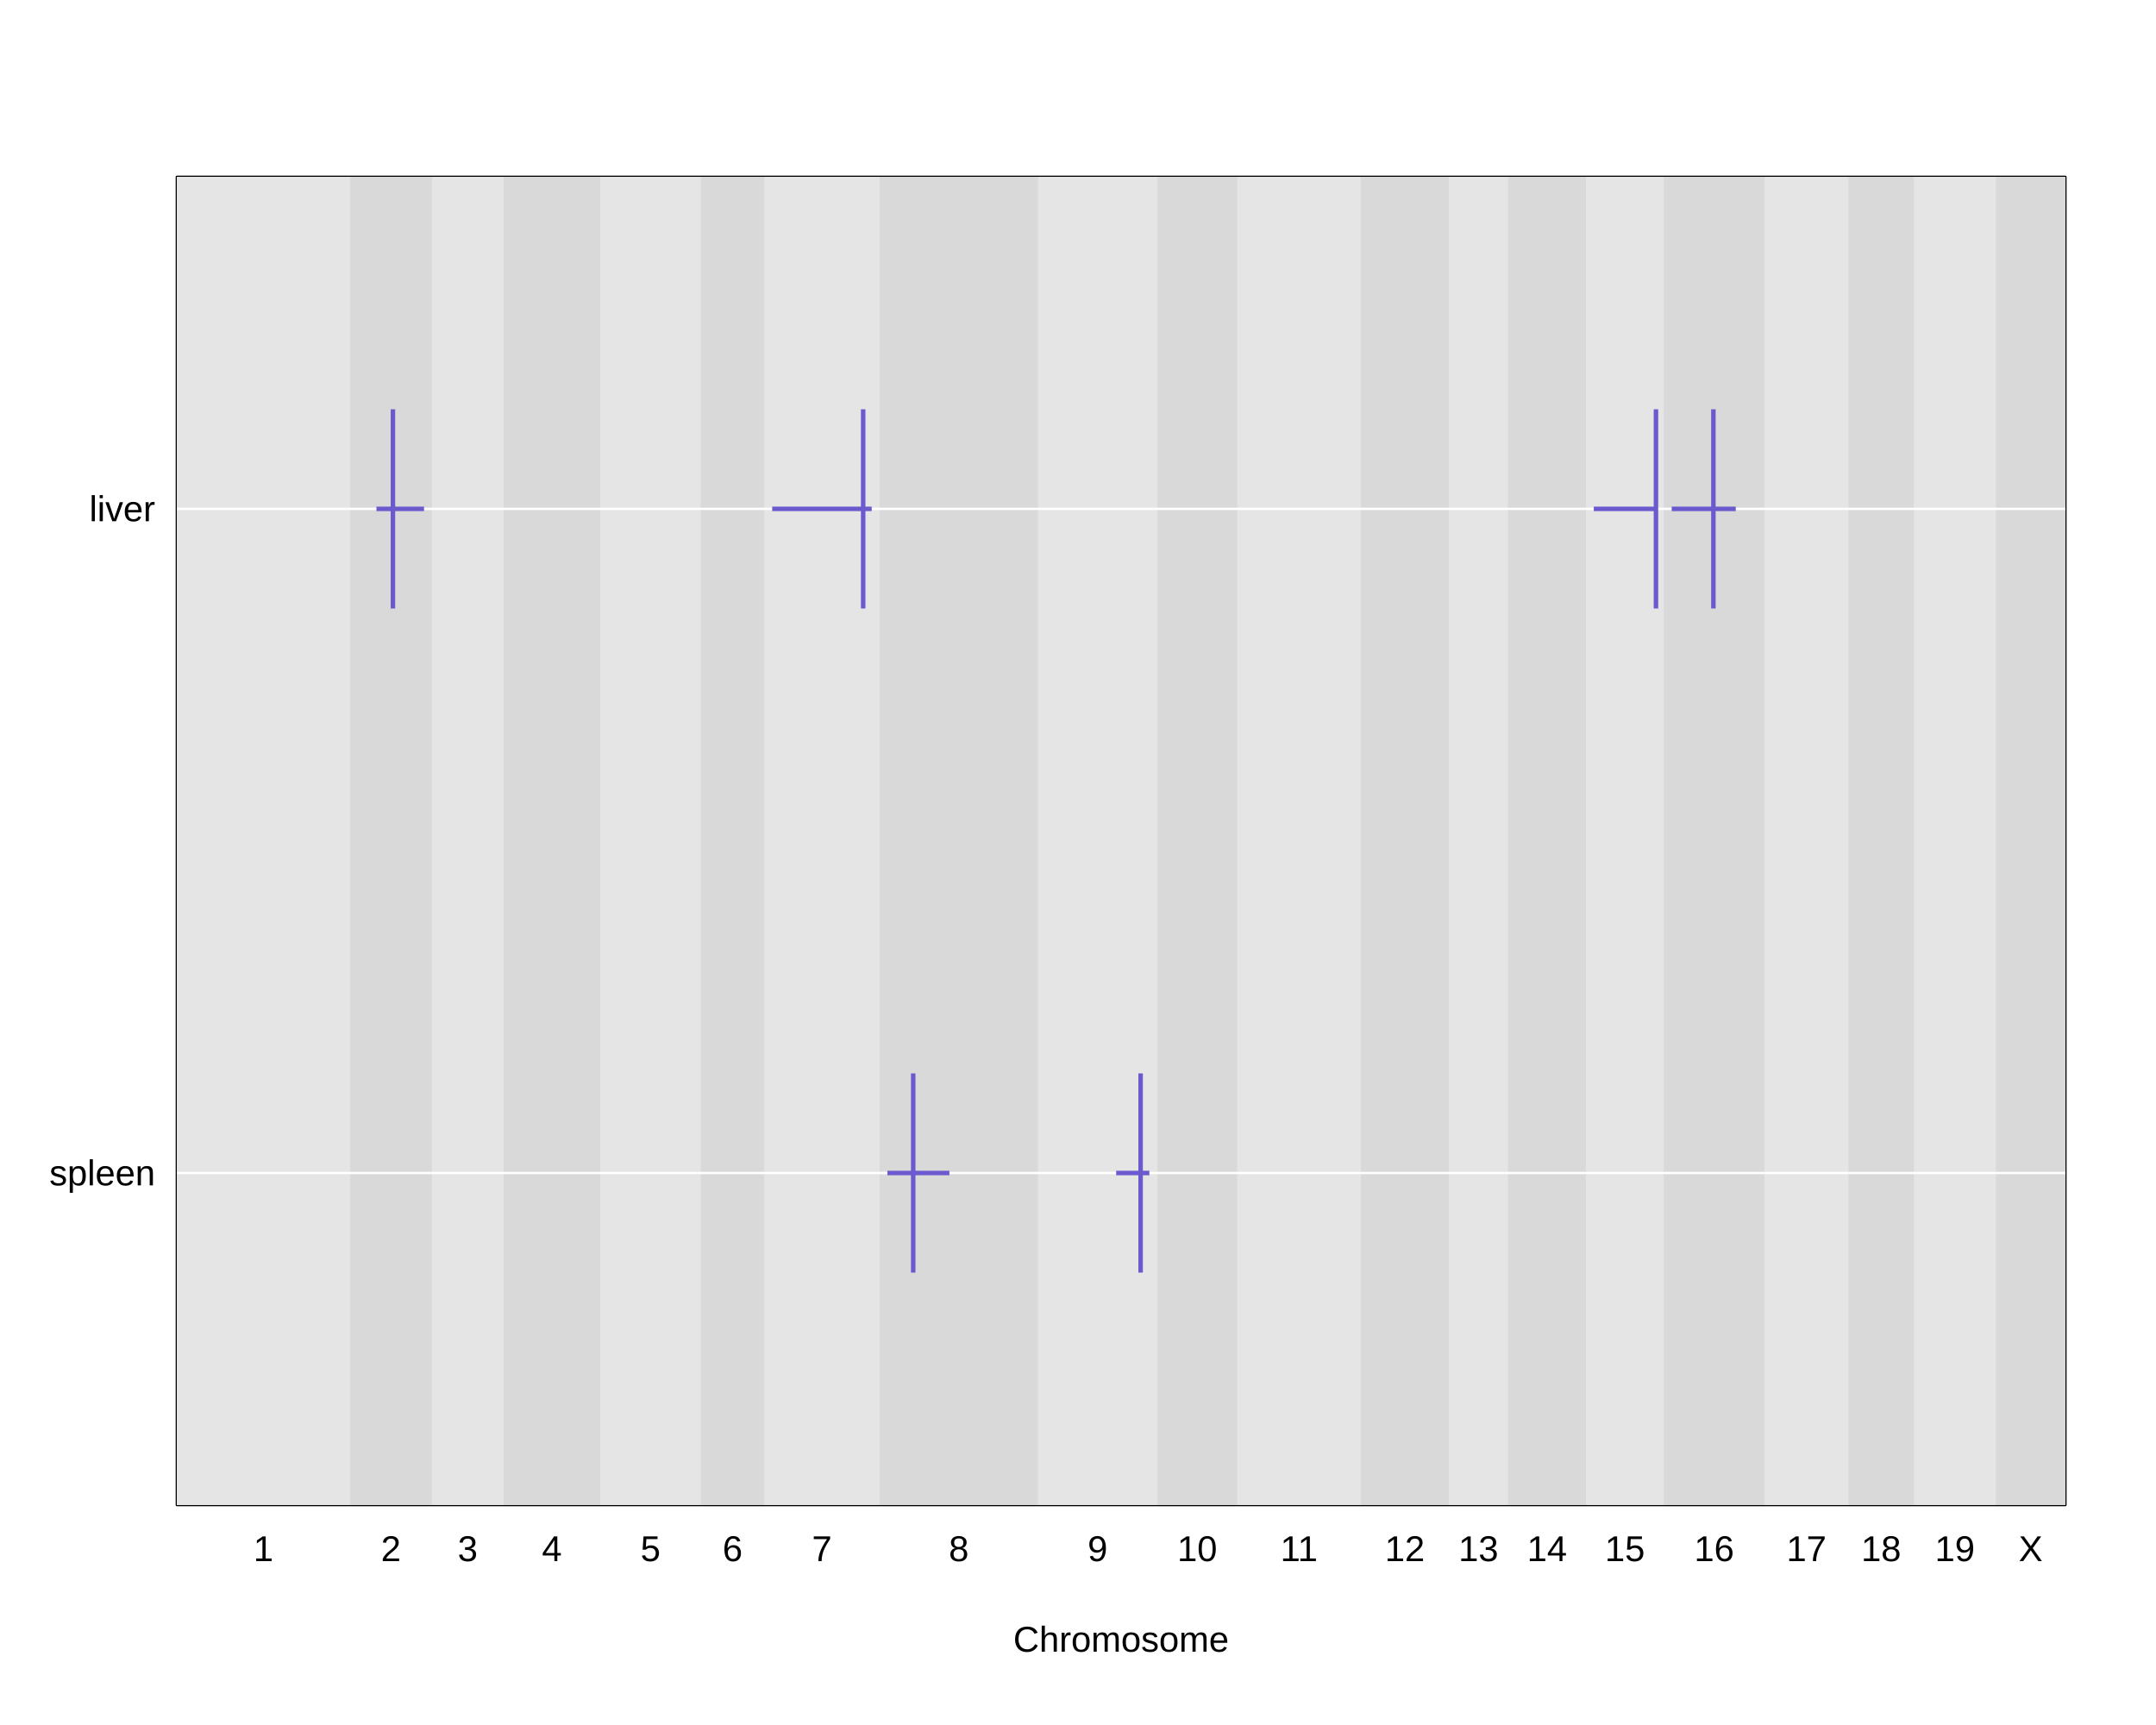
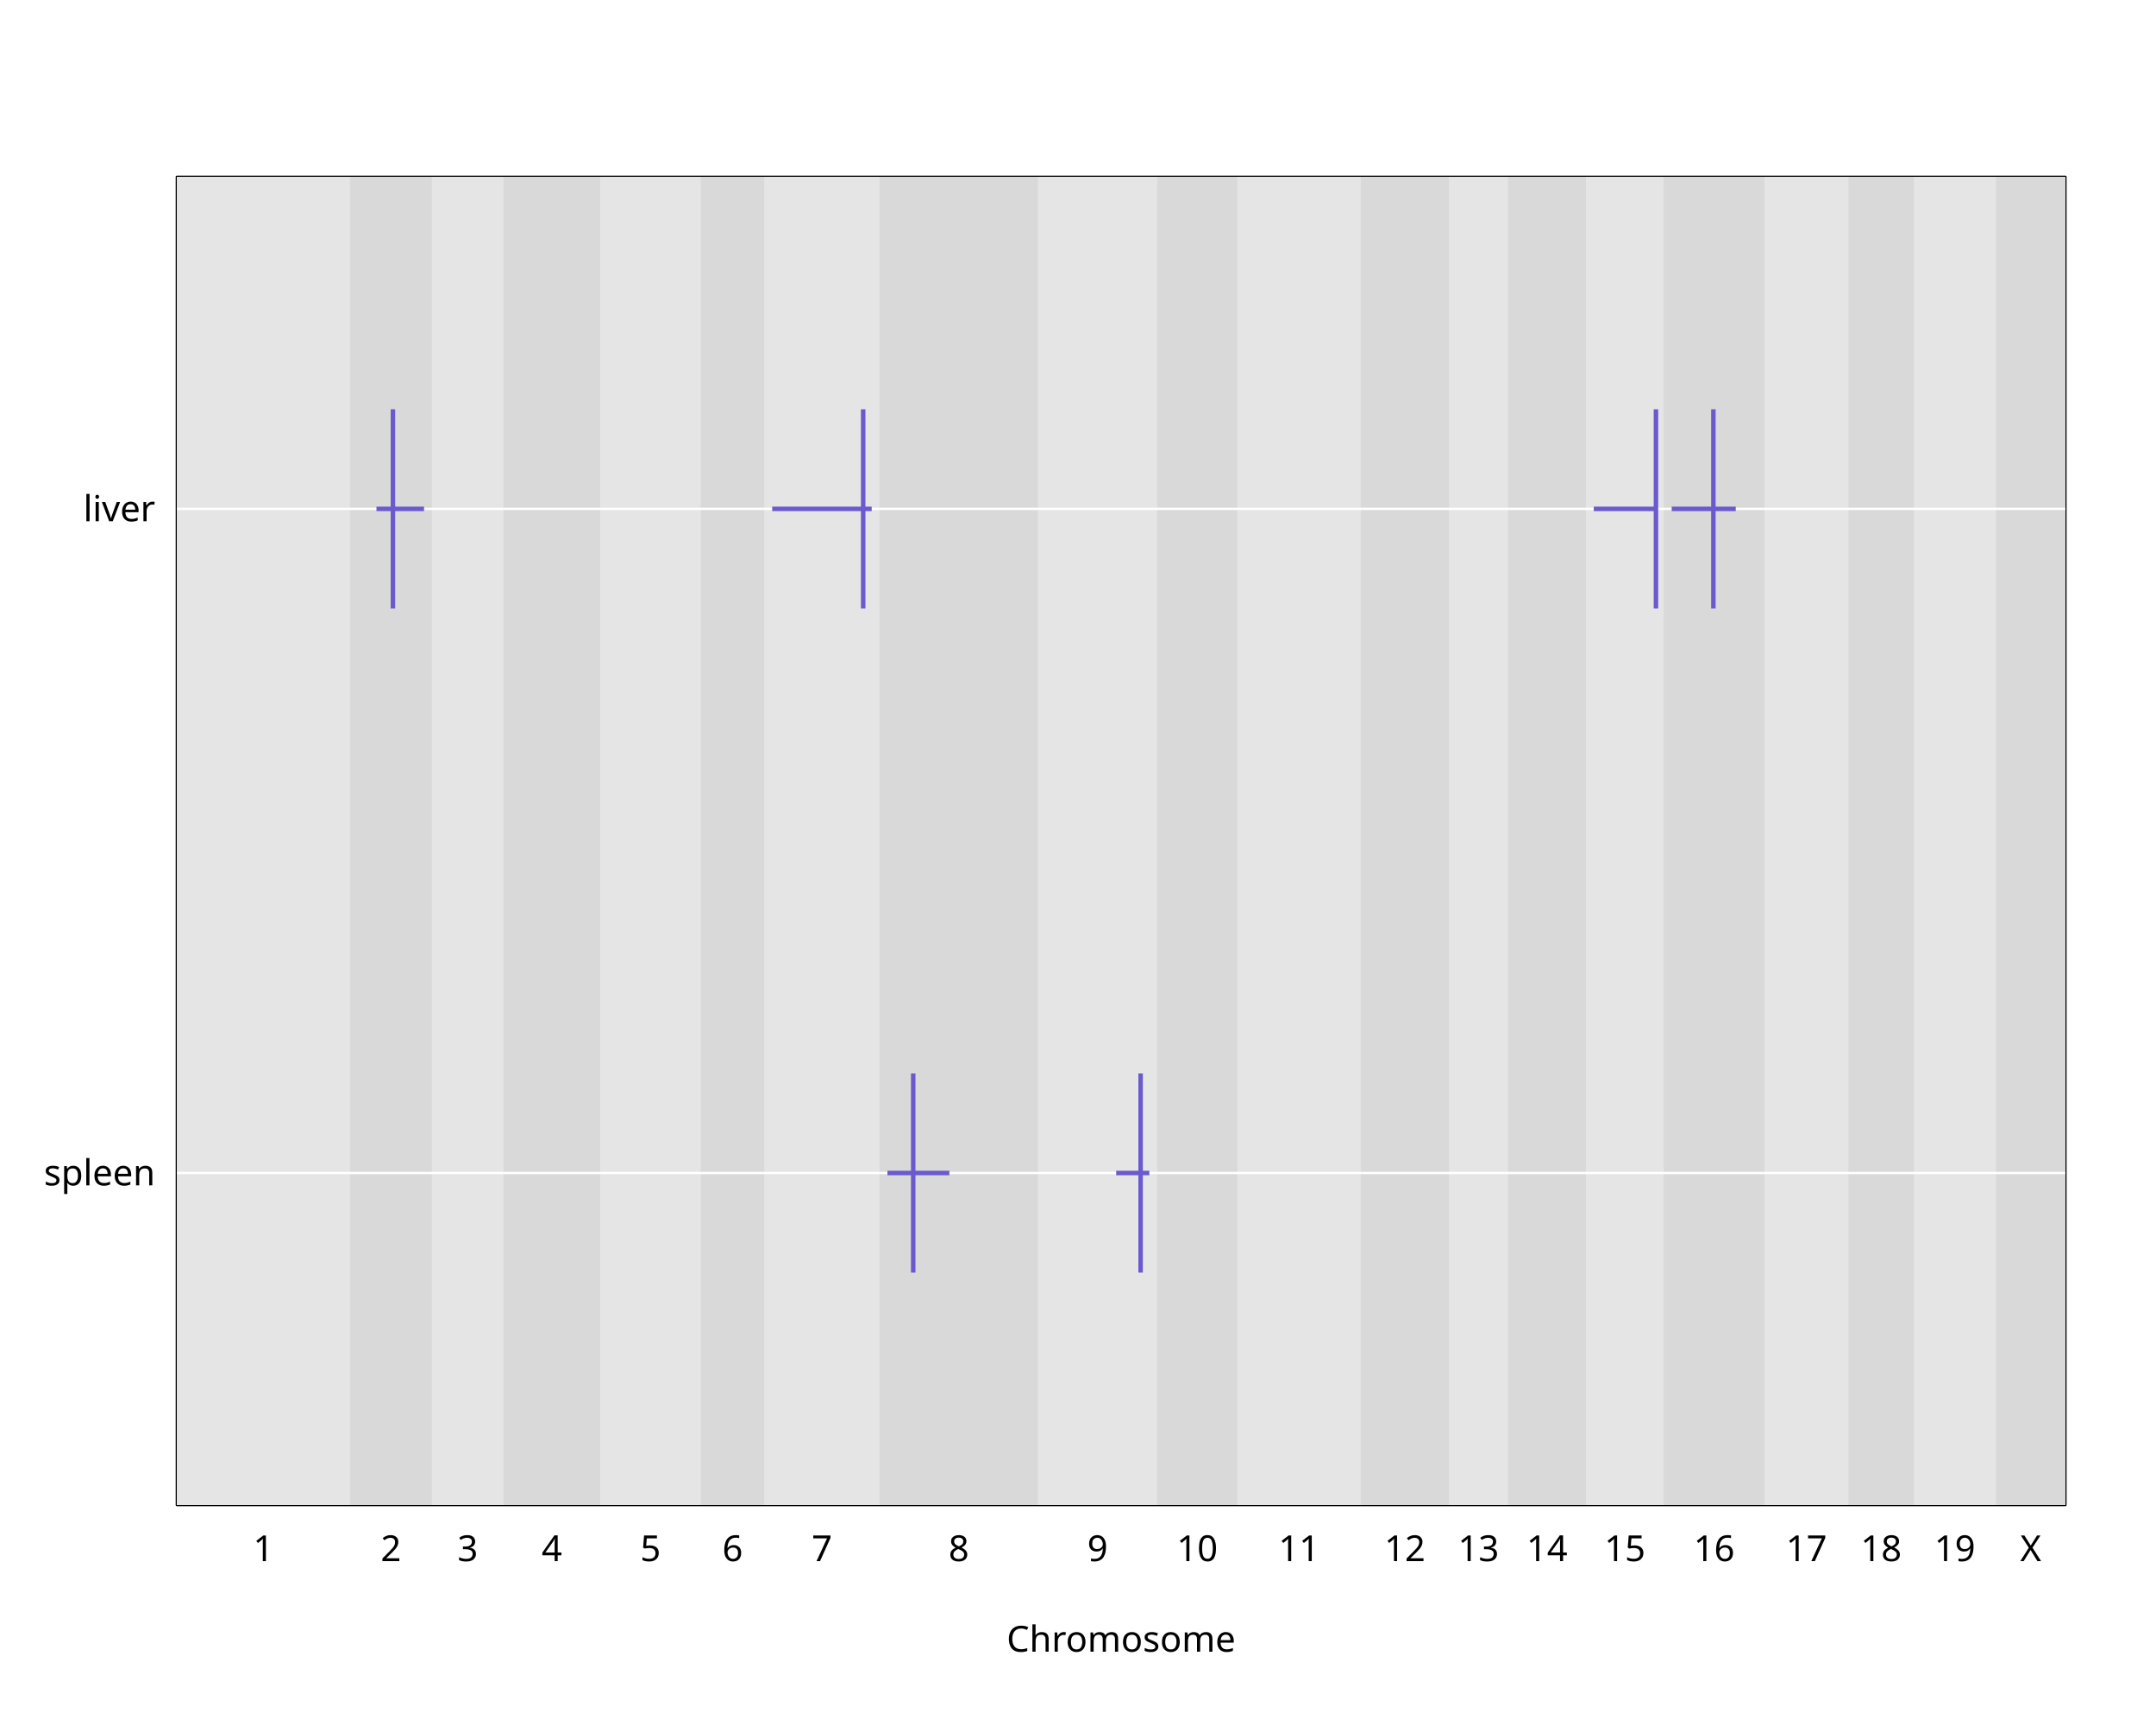
- <svg xmlns="http://www.w3.org/2000/svg" viewBox="0 0 720.00 576.00">
+ <svg xmlns="http://www.w3.org/2000/svg" class="svglite" data-engine-version="2.0" width="720.00pt" height="576.00pt" viewBox="0 0 720.00 576.00">
  <defs>
    <style type="text/css">
-     line, polyline, polygon, path, rect, circle {
+     .svglite line, .svglite polyline, .svglite polygon, .svglite path, .svglite rect, .svglite circle {
      fill: none;
      stroke: #000000;
      stroke-linecap: round;
      stroke-linejoin: round;
      stroke-miterlimit: 10.00;
    }
  </style>
  </defs>
  <rect width="100%" height="100%" style="stroke: none; fill: #FFFFFF;" />
-   <polyline points="59.04,502.56 689.76,502.56 689.76,59.04 59.04,59.04 59.04,502.56 " style="stroke-width: 0.75;" />
  <defs>
-     <clipPath id="cpNTkuMDR8Njg5Ljc2fDUwMi41Nnw1OS4wNA==">
+     <clipPath id="cpMC4wMHw3MjAuMDB8MC4wMHw1NzYuMDA=">
+       <rect x="0.00" y="0.00" width="720.00" height="576.00" />
+     </clipPath>
+   </defs>
+   <g clip-path="url(#cpMC4wMHw3MjAuMDB8MC4wMHw1NzYuMDA=)">
+     <polygon points="59.04,502.56 689.76,502.56 689.76,59.04 59.04,59.04 " style="stroke-width: 0.75; fill: none;" />
+   </g>
+   <defs>
+     <clipPath id="cpNTkuMDR8Njg5Ljc2fDU5LjA0fDUwMi41Ng==">
      <rect x="59.04" y="59.04" width="630.72" height="443.52" />
    </clipPath>
  </defs>
-   <rect x="59.04" y="59.04" width="630.72" height="443.52" style="stroke-width: 0.75; stroke: none; fill: #E5E5E5;" clip-path="url(#cpNTkuMDR8Njg5Ljc2fDUwMi41Nnw1OS4wNA==)" />
-   <rect x="116.89" y="59.04" width="27.34" height="443.52" style="stroke-width: 0.75; stroke: none; fill: #D9D9D9;" clip-path="url(#cpNTkuMDR8Njg5Ljc2fDUwMi41Nnw1OS4wNA==)" />
-   <rect x="168.16" y="59.04" width="32.28" height="443.52" style="stroke-width: 0.75; stroke: none; fill: #D9D9D9;" clip-path="url(#cpNTkuMDR8Njg5Ljc2fDUwMi41Nnw1OS4wNA==)" />
-   <rect x="234.04" y="59.04" width="21.20" height="443.52" style="stroke-width: 0.75; stroke: none; fill: #D9D9D9;" clip-path="url(#cpNTkuMDR8Njg5Ljc2fDUwMi41Nnw1OS4wNA==)" />
-   <rect x="293.73" y="59.04" width="52.91" height="443.52" style="stroke-width: 0.75; stroke: none; fill: #D9D9D9;" clip-path="url(#cpNTkuMDR8Njg5Ljc2fDUwMi41Nnw1OS4wNA==)" />
-   <rect x="386.45" y="59.04" width="26.71" height="443.52" style="stroke-width: 0.75; stroke: none; fill: #D9D9D9;" clip-path="url(#cpNTkuMDR8Njg5Ljc2fDUwMi41Nnw1OS4wNA==)" />
-   <rect x="454.43" y="59.04" width="29.43" height="443.52" style="stroke-width: 0.75; stroke: none; fill: #D9D9D9;" clip-path="url(#cpNTkuMDR8Njg5Ljc2fDUwMi41Nnw1OS4wNA==)" />
-   <rect x="503.61" y="59.04" width="26.01" height="443.52" style="stroke-width: 0.75; stroke: none; fill: #D9D9D9;" clip-path="url(#cpNTkuMDR8Njg5Ljc2fDUwMi41Nnw1OS4wNA==)" />
-   <rect x="555.64" y="59.04" width="33.61" height="443.52" style="stroke-width: 0.75; stroke: none; fill: #D9D9D9;" clip-path="url(#cpNTkuMDR8Njg5Ljc2fDUwMi41Nnw1OS4wNA==)" />
-   <rect x="617.29" y="59.04" width="21.84" height="443.52" style="stroke-width: 0.75; stroke: none; fill: #D9D9D9;" clip-path="url(#cpNTkuMDR8Njg5Ljc2fDUwMi41Nnw1OS4wNA==)" />
-   <rect x="666.53" y="59.04" width="23.23" height="443.52" style="stroke-width: 0.75; stroke: none; fill: #D9D9D9;" clip-path="url(#cpNTkuMDR8Njg5Ljc2fDUwMi41Nnw1OS4wNA==)" />
-   <defs>
-     <clipPath id="cpMC4wMHw3MjAuMDB8NTc2LjAwfDAuMDA=">
-       <rect x="0.00" y="0.00" width="720.00" height="576.00" />
-     </clipPath>
-   </defs>
-   <g clip-path="url(#cpMC4wMHw3MjAuMDB8NTc2LjAwfDAuMDA=)">
-     <text x="84.63" y="521.28" style="font-size: 12.00px; font-family: Liberation Sans;" textLength="6.67px" lengthAdjust="spacingAndGlyphs">1</text>
+   <g clip-path="url(#cpNTkuMDR8Njg5Ljc2fDU5LjA0fDUwMi41Ng==)">
+     <rect x="59.04" y="59.04" width="630.72" height="443.52" style="stroke-width: 0.75; stroke: none; fill: #E5E5E5;" />
+     <rect x="116.89" y="59.04" width="27.34" height="443.52" style="stroke-width: 0.75; stroke: none; fill: #D9D9D9;" />
+     <rect x="168.16" y="59.04" width="32.28" height="443.52" style="stroke-width: 0.75; stroke: none; fill: #D9D9D9;" />
+     <rect x="234.04" y="59.04" width="21.20" height="443.52" style="stroke-width: 0.75; stroke: none; fill: #D9D9D9;" />
+     <rect x="293.73" y="59.04" width="52.91" height="443.52" style="stroke-width: 0.75; stroke: none; fill: #D9D9D9;" />
+     <rect x="386.45" y="59.04" width="26.71" height="443.52" style="stroke-width: 0.75; stroke: none; fill: #D9D9D9;" />
+     <rect x="454.43" y="59.04" width="29.43" height="443.52" style="stroke-width: 0.75; stroke: none; fill: #D9D9D9;" />
+     <rect x="503.61" y="59.04" width="26.01" height="443.52" style="stroke-width: 0.75; stroke: none; fill: #D9D9D9;" />
+     <rect x="555.64" y="59.04" width="33.61" height="443.52" style="stroke-width: 0.75; stroke: none; fill: #D9D9D9;" />
+     <rect x="617.29" y="59.04" width="21.84" height="443.52" style="stroke-width: 0.75; stroke: none; fill: #D9D9D9;" />
+     <rect x="666.53" y="59.04" width="23.23" height="443.52" style="stroke-width: 0.75; stroke: none; fill: #D9D9D9;" />
  </g>
-   <g clip-path="url(#cpMC4wMHw3MjAuMDB8NTc2LjAwfDAuMDA=)">
-     <text x="152.86" y="521.28" style="font-size: 12.00px; font-family: Liberation Sans;" textLength="6.67px" lengthAdjust="spacingAndGlyphs">3</text>
+   <g clip-path="url(#cpMC4wMHw3MjAuMDB8MC4wMHw1NzYuMDA=)">
+     <text x="87.96" y="521.28" text-anchor="middle" style="font-size: 12.00px; font-family: sans;" textLength="6.67px" lengthAdjust="spacingAndGlyphs">1</text>
+     <text x="156.19" y="521.28" text-anchor="middle" style="font-size: 12.00px; font-family: sans;" textLength="6.67px" lengthAdjust="spacingAndGlyphs">3</text>
+     <text x="217.24" y="521.28" text-anchor="middle" style="font-size: 12.00px; font-family: sans;" textLength="6.67px" lengthAdjust="spacingAndGlyphs">5</text>
+     <text x="274.49" y="521.28" text-anchor="middle" style="font-size: 12.00px; font-family: sans;" textLength="6.67px" lengthAdjust="spacingAndGlyphs">7</text>
+     <text x="366.55" y="521.28" text-anchor="middle" style="font-size: 12.00px; font-family: sans;" textLength="6.67px" lengthAdjust="spacingAndGlyphs">9</text>
+     <text x="433.80" y="521.28" text-anchor="middle" style="font-size: 12.00px; font-family: sans;" textLength="13.35px" lengthAdjust="spacingAndGlyphs">11</text>
+     <text x="493.74" y="521.28" text-anchor="middle" style="font-size: 12.00px; font-family: sans;" textLength="13.35px" lengthAdjust="spacingAndGlyphs">13</text>
+     <text x="542.63" y="521.28" text-anchor="middle" style="font-size: 12.00px; font-family: sans;" textLength="13.35px" lengthAdjust="spacingAndGlyphs">15</text>
+     <text x="603.27" y="521.28" text-anchor="middle" style="font-size: 12.00px; font-family: sans;" textLength="13.35px" lengthAdjust="spacingAndGlyphs">17</text>
+     <text x="652.83" y="521.28" text-anchor="middle" style="font-size: 12.00px; font-family: sans;" textLength="13.35px" lengthAdjust="spacingAndGlyphs">19</text>
+     <text x="130.56" y="521.28" text-anchor="middle" style="font-size: 12.00px; font-family: sans;" textLength="6.67px" lengthAdjust="spacingAndGlyphs">2</text>
+     <text x="184.30" y="521.28" text-anchor="middle" style="font-size: 12.00px; font-family: sans;" textLength="6.67px" lengthAdjust="spacingAndGlyphs">4</text>
+     <text x="244.65" y="521.28" text-anchor="middle" style="font-size: 12.00px; font-family: sans;" textLength="6.67px" lengthAdjust="spacingAndGlyphs">6</text>
+     <text x="320.19" y="521.28" text-anchor="middle" style="font-size: 12.00px; font-family: sans;" textLength="6.67px" lengthAdjust="spacingAndGlyphs">8</text>
+     <text x="399.81" y="521.28" text-anchor="middle" style="font-size: 12.00px; font-family: sans;" textLength="13.35px" lengthAdjust="spacingAndGlyphs">10</text>
+     <text x="469.15" y="521.28" text-anchor="middle" style="font-size: 12.00px; font-family: sans;" textLength="13.35px" lengthAdjust="spacingAndGlyphs">12</text>
+     <text x="516.62" y="521.28" text-anchor="middle" style="font-size: 12.00px; font-family: sans;" textLength="13.35px" lengthAdjust="spacingAndGlyphs">14</text>
+     <text x="572.44" y="521.28" text-anchor="middle" style="font-size: 12.00px; font-family: sans;" textLength="13.35px" lengthAdjust="spacingAndGlyphs">16</text>
+     <text x="628.21" y="521.28" text-anchor="middle" style="font-size: 12.00px; font-family: sans;" textLength="13.35px" lengthAdjust="spacingAndGlyphs">18</text>
+     <text x="678.15" y="521.28" text-anchor="middle" style="font-size: 12.00px; font-family: sans;" textLength="8.01px" lengthAdjust="spacingAndGlyphs">X</text>
+     <text x="51.84" y="395.81" text-anchor="end" style="font-size: 12.00px; font-family: sans;" textLength="35.37px" lengthAdjust="spacingAndGlyphs">spleen</text>
+     <text x="51.84" y="174.05" text-anchor="end" style="font-size: 12.00px; font-family: sans;" textLength="22.00px" lengthAdjust="spacingAndGlyphs">liver</text>
+     <text x="374.40" y="551.52" text-anchor="middle" style="font-size: 12.00px; font-family: sans;" textLength="72.04px" lengthAdjust="spacingAndGlyphs">Chromosome</text>
  </g>
-   <g clip-path="url(#cpMC4wMHw3MjAuMDB8NTc2LjAwfDAuMDA=)">
-     <text x="213.90" y="521.28" style="font-size: 12.00px; font-family: Liberation Sans;" textLength="6.67px" lengthAdjust="spacingAndGlyphs">5</text>
+   <g clip-path="url(#cpNTkuMDR8Njg5Ljc2fDU5LjA0fDUwMi41Ng==)">
+     <line x1="59.04" y1="169.92" x2="689.76" y2="169.92" style="stroke-width: 0.75; stroke: #FFFFFF;" />
+     <line x1="59.04" y1="391.68" x2="689.76" y2="391.68" style="stroke-width: 0.75; stroke: #FFFFFF;" />
+     <line x1="131.22" y1="136.66" x2="131.22" y2="203.18" style="stroke-width: 1.50; stroke: #6A5ACD; stroke-linecap: butt; stroke-linejoin: miter;" />
+     <line x1="288.26" y1="136.66" x2="288.26" y2="203.18" style="stroke-width: 1.50; stroke: #6A5ACD; stroke-linecap: butt; stroke-linejoin: miter;" />
+     <line x1="553.01" y1="136.66" x2="553.01" y2="203.18" style="stroke-width: 1.50; stroke: #6A5ACD; stroke-linecap: butt; stroke-linejoin: miter;" />
+     <line x1="572.19" y1="136.66" x2="572.19" y2="203.18" style="stroke-width: 1.50; stroke: #6A5ACD; stroke-linecap: butt; stroke-linejoin: miter;" />
+     <line x1="304.97" y1="358.42" x2="304.97" y2="424.94" style="stroke-width: 1.50; stroke: #6A5ACD; stroke-linecap: butt; stroke-linejoin: miter;" />
+     <line x1="380.91" y1="358.42" x2="380.91" y2="424.94" style="stroke-width: 1.50; stroke: #6A5ACD; stroke-linecap: butt; stroke-linejoin: miter;" />
+     <line x1="125.72" y1="169.92" x2="141.60" y2="169.92" style="stroke-width: 1.50; stroke: #6A5ACD; stroke-linecap: butt; stroke-linejoin: miter;" />
+     <line x1="257.88" y1="169.92" x2="291.10" y2="169.92" style="stroke-width: 1.50; stroke: #6A5ACD; stroke-linecap: butt; stroke-linejoin: miter;" />
+     <line x1="532.25" y1="169.92" x2="553.01" y2="169.92" style="stroke-width: 1.50; stroke: #6A5ACD; stroke-linecap: butt; stroke-linejoin: miter;" />
+     <line x1="558.27" y1="169.92" x2="579.66" y2="169.92" style="stroke-width: 1.50; stroke: #6A5ACD; stroke-linecap: butt; stroke-linejoin: miter;" />
+     <line x1="296.36" y1="391.68" x2="317.05" y2="391.68" style="stroke-width: 1.50; stroke: #6A5ACD; stroke-linecap: butt; stroke-linejoin: miter;" />
+     <line x1="372.75" y1="391.68" x2="383.83" y2="391.68" style="stroke-width: 1.50; stroke: #6A5ACD; stroke-linecap: butt; stroke-linejoin: miter;" />
  </g>
-   <g clip-path="url(#cpMC4wMHw3MjAuMDB8NTc2LjAwfDAuMDA=)">
-     <text x="271.15" y="521.28" style="font-size: 12.00px; font-family: Liberation Sans;" textLength="6.67px" lengthAdjust="spacingAndGlyphs">7</text>
-   </g>
-   <g clip-path="url(#cpMC4wMHw3MjAuMDB8NTc2LjAwfDAuMDA=)">
-     <text x="363.21" y="521.28" style="font-size: 12.00px; font-family: Liberation Sans;" textLength="6.67px" lengthAdjust="spacingAndGlyphs">9</text>
-   </g>
-   <g clip-path="url(#cpMC4wMHw3MjAuMDB8NTc2LjAwfDAuMDA=)">
-     <text x="427.57" y="521.28" style="font-size: 12.00px; font-family: Liberation Sans;" textLength="12.45px" lengthAdjust="spacingAndGlyphs">11</text>
-   </g>
-   <g clip-path="url(#cpMC4wMHw3MjAuMDB8NTc2LjAwfDAuMDA=)">
-     <text x="487.06" y="521.28" style="font-size: 12.00px; font-family: Liberation Sans;" textLength="13.34px" lengthAdjust="spacingAndGlyphs">13</text>
-   </g>
-   <g clip-path="url(#cpMC4wMHw3MjAuMDB8NTc2LjAwfDAuMDA=)">
-     <text x="535.96" y="521.28" style="font-size: 12.00px; font-family: Liberation Sans;" textLength="13.34px" lengthAdjust="spacingAndGlyphs">15</text>
-   </g>
-   <g clip-path="url(#cpMC4wMHw3MjAuMDB8NTc2LjAwfDAuMDA=)">
-     <text x="596.60" y="521.28" style="font-size: 12.00px; font-family: Liberation Sans;" textLength="13.34px" lengthAdjust="spacingAndGlyphs">17</text>
-   </g>
-   <g clip-path="url(#cpMC4wMHw3MjAuMDB8NTc2LjAwfDAuMDA=)">
-     <text x="646.16" y="521.28" style="font-size: 12.00px; font-family: Liberation Sans;" textLength="13.34px" lengthAdjust="spacingAndGlyphs">19</text>
-   </g>
-   <g clip-path="url(#cpMC4wMHw3MjAuMDB8NTc2LjAwfDAuMDA=)">
-     <text x="127.22" y="521.28" style="font-size: 12.00px; font-family: Liberation Sans;" textLength="6.67px" lengthAdjust="spacingAndGlyphs">2</text>
-   </g>
-   <g clip-path="url(#cpMC4wMHw3MjAuMDB8NTc2LjAwfDAuMDA=)">
-     <text x="180.96" y="521.28" style="font-size: 12.00px; font-family: Liberation Sans;" textLength="6.67px" lengthAdjust="spacingAndGlyphs">4</text>
-   </g>
-   <g clip-path="url(#cpMC4wMHw3MjAuMDB8NTc2LjAwfDAuMDA=)">
-     <text x="241.31" y="521.28" style="font-size: 12.00px; font-family: Liberation Sans;" textLength="6.67px" lengthAdjust="spacingAndGlyphs">6</text>
-   </g>
-   <g clip-path="url(#cpMC4wMHw3MjAuMDB8NTc2LjAwfDAuMDA=)">
-     <text x="316.85" y="521.28" style="font-size: 12.00px; font-family: Liberation Sans;" textLength="6.67px" lengthAdjust="spacingAndGlyphs">8</text>
-   </g>
-   <g clip-path="url(#cpMC4wMHw3MjAuMDB8NTc2LjAwfDAuMDA=)">
-     <text x="393.14" y="521.28" style="font-size: 12.00px; font-family: Liberation Sans;" textLength="13.34px" lengthAdjust="spacingAndGlyphs">10</text>
-   </g>
-   <g clip-path="url(#cpMC4wMHw3MjAuMDB8NTc2LjAwfDAuMDA=)">
-     <text x="462.47" y="521.28" style="font-size: 12.00px; font-family: Liberation Sans;" textLength="13.34px" lengthAdjust="spacingAndGlyphs">12</text>
-   </g>
-   <g clip-path="url(#cpMC4wMHw3MjAuMDB8NTc2LjAwfDAuMDA=)">
-     <text x="509.95" y="521.28" style="font-size: 12.00px; font-family: Liberation Sans;" textLength="13.34px" lengthAdjust="spacingAndGlyphs">14</text>
-   </g>
-   <g clip-path="url(#cpMC4wMHw3MjAuMDB8NTc2LjAwfDAuMDA=)">
-     <text x="565.77" y="521.28" style="font-size: 12.00px; font-family: Liberation Sans;" textLength="13.34px" lengthAdjust="spacingAndGlyphs">16</text>
-   </g>
-   <g clip-path="url(#cpMC4wMHw3MjAuMDB8NTc2LjAwfDAuMDA=)">
-     <text x="621.53" y="521.28" style="font-size: 12.00px; font-family: Liberation Sans;" textLength="13.34px" lengthAdjust="spacingAndGlyphs">18</text>
-   </g>
-   <g clip-path="url(#cpMC4wMHw3MjAuMDB8NTc2LjAwfDAuMDA=)">
-     <text x="674.15" y="521.28" style="font-size: 12.00px; font-family: Liberation Sans;" textLength="8.00px" lengthAdjust="spacingAndGlyphs">X</text>
-   </g>
-   <g clip-path="url(#cpMC4wMHw3MjAuMDB8NTc2LjAwfDAuMDA=)">
-     <text x="16.48" y="395.80" style="font-size: 12.00px; font-family: Liberation Sans;" textLength="35.36px" lengthAdjust="spacingAndGlyphs">spleen</text>
-   </g>
-   <g clip-path="url(#cpMC4wMHw3MjAuMDB8NTc2LjAwfDAuMDA=)">
-     <text x="29.82" y="174.04" style="font-size: 12.00px; font-family: Liberation Sans;" textLength="22.02px" lengthAdjust="spacingAndGlyphs">liver</text>
-   </g>
-   <g clip-path="url(#cpMC4wMHw3MjAuMDB8NTc2LjAwfDAuMDA=)">
-     <text x="338.38" y="551.52" style="font-size: 12.00px; font-family: Liberation Sans;" textLength="72.03px" lengthAdjust="spacingAndGlyphs">Chromosome</text>
-   </g>
-   <defs>
-     <clipPath id="cpNTkuMDR8Njg5Ljc2fDUwMi41Nnw1OS4wNA==">
-       <rect x="59.04" y="59.04" width="630.72" height="443.52" />
-     </clipPath>
-   </defs>
-   <line x1="59.04" y1="169.92" x2="689.76" y2="169.92" style="stroke-width: 0.75; stroke: #FFFFFF;" clip-path="url(#cpNTkuMDR8Njg5Ljc2fDUwMi41Nnw1OS4wNA==)" />
-   <line x1="59.04" y1="391.68" x2="689.76" y2="391.68" style="stroke-width: 0.75; stroke: #FFFFFF;" clip-path="url(#cpNTkuMDR8Njg5Ljc2fDUwMi41Nnw1OS4wNA==)" />
-   <line x1="131.22" y1="136.66" x2="131.22" y2="203.18" style="stroke-width: 1.50; stroke: #6A5ACD; stroke-linecap: butt; stroke-linejoin: miter;" clip-path="url(#cpNTkuMDR8Njg5Ljc2fDUwMi41Nnw1OS4wNA==)" />
-   <line x1="288.26" y1="136.66" x2="288.26" y2="203.18" style="stroke-width: 1.50; stroke: #6A5ACD; stroke-linecap: butt; stroke-linejoin: miter;" clip-path="url(#cpNTkuMDR8Njg5Ljc2fDUwMi41Nnw1OS4wNA==)" />
-   <line x1="553.01" y1="136.66" x2="553.01" y2="203.18" style="stroke-width: 1.50; stroke: #6A5ACD; stroke-linecap: butt; stroke-linejoin: miter;" clip-path="url(#cpNTkuMDR8Njg5Ljc2fDUwMi41Nnw1OS4wNA==)" />
-   <line x1="572.19" y1="136.66" x2="572.19" y2="203.18" style="stroke-width: 1.50; stroke: #6A5ACD; stroke-linecap: butt; stroke-linejoin: miter;" clip-path="url(#cpNTkuMDR8Njg5Ljc2fDUwMi41Nnw1OS4wNA==)" />
-   <line x1="304.97" y1="358.42" x2="304.97" y2="424.94" style="stroke-width: 1.50; stroke: #6A5ACD; stroke-linecap: butt; stroke-linejoin: miter;" clip-path="url(#cpNTkuMDR8Njg5Ljc2fDUwMi41Nnw1OS4wNA==)" />
-   <line x1="380.91" y1="358.42" x2="380.91" y2="424.94" style="stroke-width: 1.50; stroke: #6A5ACD; stroke-linecap: butt; stroke-linejoin: miter;" clip-path="url(#cpNTkuMDR8Njg5Ljc2fDUwMi41Nnw1OS4wNA==)" />
-   <line x1="125.72" y1="169.92" x2="141.60" y2="169.92" style="stroke-width: 1.50; stroke: #6A5ACD; stroke-linecap: butt; stroke-linejoin: miter;" clip-path="url(#cpNTkuMDR8Njg5Ljc2fDUwMi41Nnw1OS4wNA==)" />
-   <line x1="257.88" y1="169.92" x2="291.10" y2="169.92" style="stroke-width: 1.50; stroke: #6A5ACD; stroke-linecap: butt; stroke-linejoin: miter;" clip-path="url(#cpNTkuMDR8Njg5Ljc2fDUwMi41Nnw1OS4wNA==)" />
-   <line x1="532.25" y1="169.92" x2="553.01" y2="169.92" style="stroke-width: 1.50; stroke: #6A5ACD; stroke-linecap: butt; stroke-linejoin: miter;" clip-path="url(#cpNTkuMDR8Njg5Ljc2fDUwMi41Nnw1OS4wNA==)" />
-   <line x1="558.27" y1="169.92" x2="579.66" y2="169.92" style="stroke-width: 1.50; stroke: #6A5ACD; stroke-linecap: butt; stroke-linejoin: miter;" clip-path="url(#cpNTkuMDR8Njg5Ljc2fDUwMi41Nnw1OS4wNA==)" />
-   <line x1="296.36" y1="391.68" x2="317.05" y2="391.68" style="stroke-width: 1.50; stroke: #6A5ACD; stroke-linecap: butt; stroke-linejoin: miter;" clip-path="url(#cpNTkuMDR8Njg5Ljc2fDUwMi41Nnw1OS4wNA==)" />
-   <line x1="372.75" y1="391.68" x2="383.83" y2="391.68" style="stroke-width: 1.50; stroke: #6A5ACD; stroke-linecap: butt; stroke-linejoin: miter;" clip-path="url(#cpNTkuMDR8Njg5Ljc2fDUwMi41Nnw1OS4wNA==)" />
</svg>
